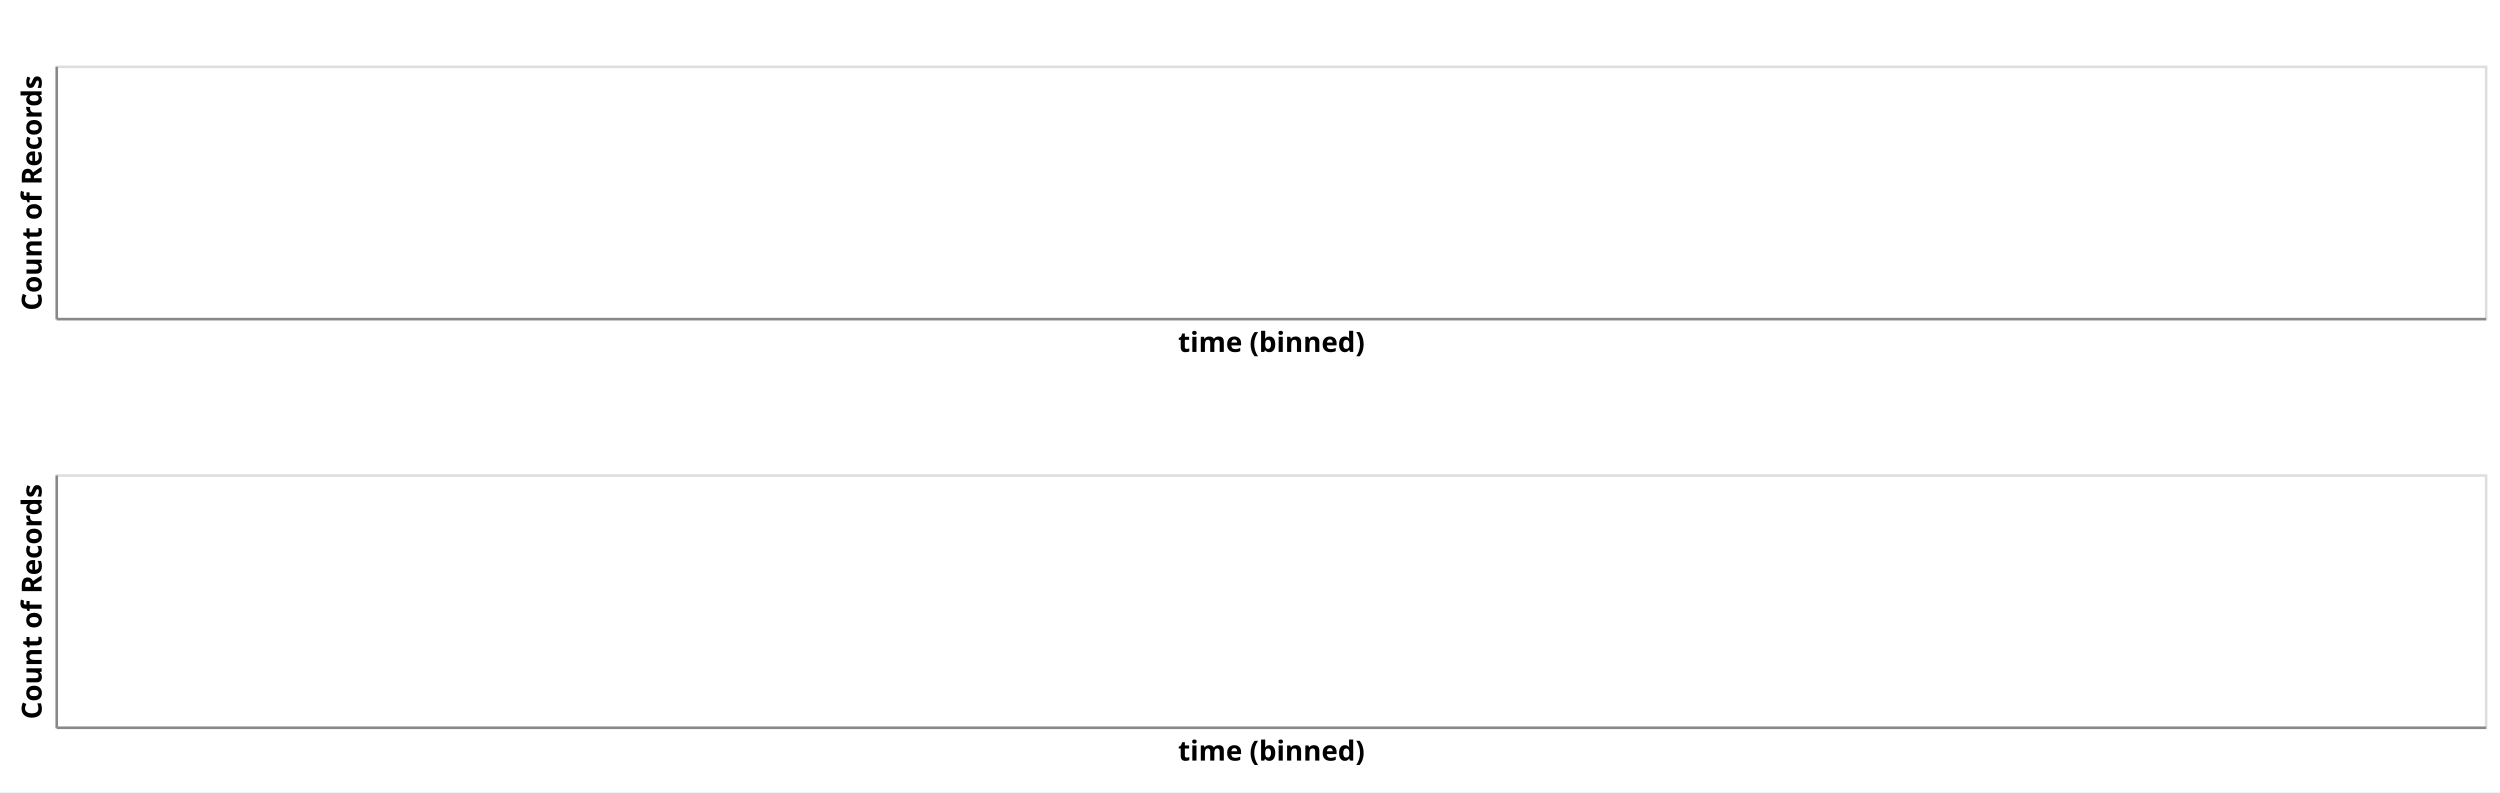
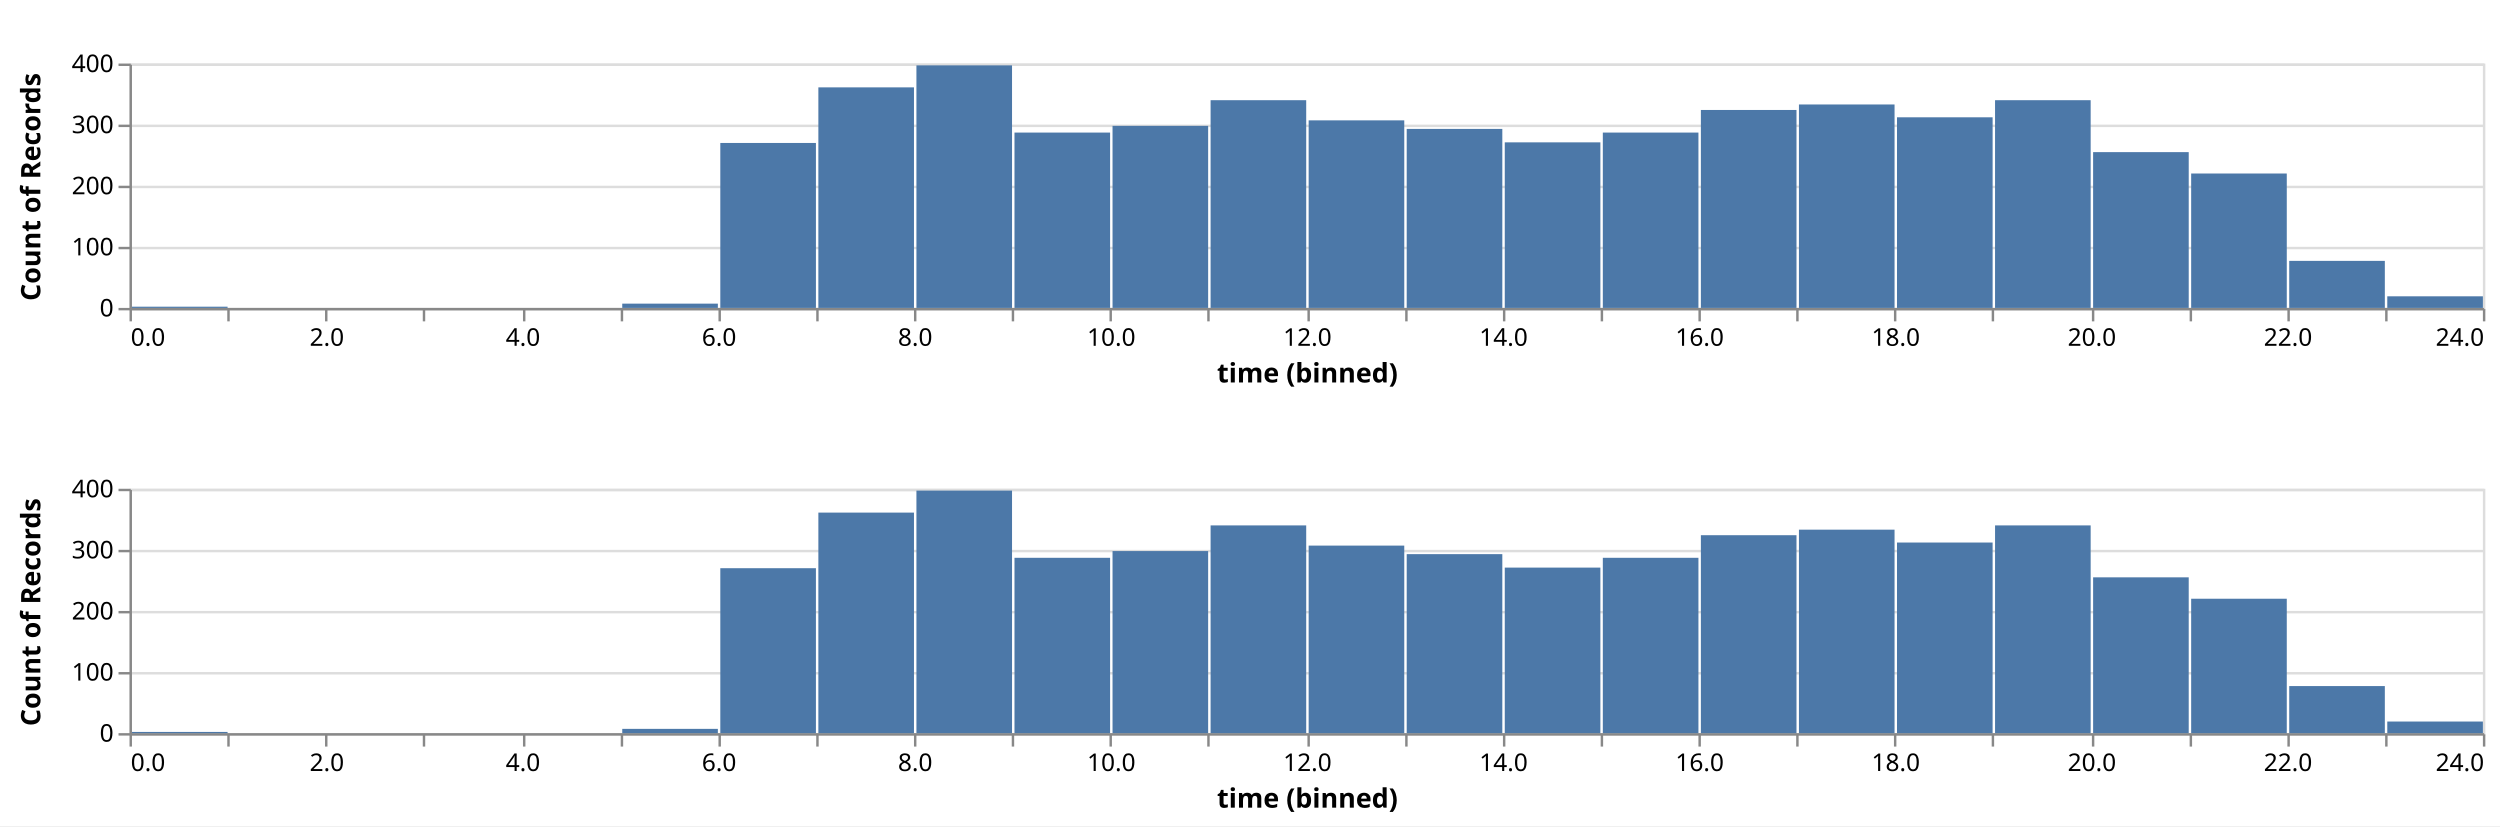
- <svg xmlns="http://www.w3.org/2000/svg" version="1.1" class="marks" width="991" height="314" viewBox="0 0 991 314">
-   <rect width="991" height="314" fill="white" />
-   <g fill="none" stroke-miterlimit="10" transform="translate(22,26)">
+ <svg xmlns="http://www.w3.org/2000/svg" version="1.1" class="marks" width="1023" height="338" viewBox="0 0 1023 338">
+   <rect width="1023" height="338" fill="white" />
+   <g fill="none" stroke-miterlimit="10" transform="translate(53,26)">
    <g class="mark-group role-frame root" role="graphics-object" aria-roledescription="group mark container">
      <g transform="translate(0,0)">
        <path class="background" aria-hidden="true" d="M0,0h963v0h-963Z" />
        <g>
          <g class="mark-group role-scope concat_0_group" role="graphics-object" aria-roledescription="group mark container">
            <g transform="translate(0,0)">
              <path class="background" aria-hidden="true" d="M0.5,0.5h963v100h-963Z" stroke="#ddd" />
              <g>
                <g class="mark-group role-axis" aria-hidden="true">
                  <g transform="translate(0.5,0.5)">
                    <path class="background" aria-hidden="true" d="M0,0h0v0h0Z" pointer-events="none" />
                    <g>
-                       <g class="mark-rule role-axis-grid" pointer-events="none" />
-                     </g>
-                     <path class="foreground" aria-hidden="true" d="" pointer-events="none" display="none" />
-                   </g>
-                 </g>
-                 <g class="mark-group role-axis" role="graphics-symbol" aria-roledescription="axis" aria-label="X-axis titled 'time (binned)' for a linear scale with values from NaN to NaN">
+                       <g class="mark-rule role-axis-grid" pointer-events="none">
+                         <line transform="translate(0,100)" x2="963" y2="0" stroke="#ddd" stroke-width="1" opacity="1" />
+                         <line transform="translate(0,75)" x2="963" y2="0" stroke="#ddd" stroke-width="1" opacity="1" />
+                         <line transform="translate(0,50)" x2="963" y2="0" stroke="#ddd" stroke-width="1" opacity="1" />
+                         <line transform="translate(0,25)" x2="963" y2="0" stroke="#ddd" stroke-width="1" opacity="1" />
+                         <line transform="translate(0,0)" x2="963" y2="0" stroke="#ddd" stroke-width="1" opacity="1" />
+                       </g>
+                     </g>
+                     <path class="foreground" aria-hidden="true" d="" pointer-events="none" display="none" />
+                   </g>
+                 </g>
+                 <g class="mark-group role-axis" role="graphics-symbol" aria-roledescription="axis" aria-label="X-axis titled 'time (binned)' for a linear scale with values from 0 to 24">
                  <g transform="translate(0.5,100.5)">
                    <path class="background" aria-hidden="true" d="M0,0h0v0h0Z" pointer-events="none" />
                    <g>
-                       <g class="mark-rule role-axis-tick" pointer-events="none" />
-                       <g class="mark-text role-axis-label" pointer-events="none" />
+                       <g class="mark-rule role-axis-tick" pointer-events="none">
+                         <line transform="translate(0,0)" x2="0" y2="5" stroke="#888" stroke-width="1" opacity="1" />
+                         <line transform="translate(40,0)" x2="0" y2="5" stroke="#888" stroke-width="1" opacity="1" />
+                         <line transform="translate(80,0)" x2="0" y2="5" stroke="#888" stroke-width="1" opacity="1" />
+                         <line transform="translate(120,0)" x2="0" y2="5" stroke="#888" stroke-width="1" opacity="1" />
+                         <line transform="translate(161,0)" x2="0" y2="5" stroke="#888" stroke-width="1" opacity="1" />
+                         <line transform="translate(201,0)" x2="0" y2="5" stroke="#888" stroke-width="1" opacity="1" />
+                         <line transform="translate(241,0)" x2="0" y2="5" stroke="#888" stroke-width="1" opacity="1" />
+                         <line transform="translate(281,0)" x2="0" y2="5" stroke="#888" stroke-width="1" opacity="1" />
+                         <line transform="translate(321,0)" x2="0" y2="5" stroke="#888" stroke-width="1" opacity="1" />
+                         <line transform="translate(361,0)" x2="0" y2="5" stroke="#888" stroke-width="1" opacity="1" />
+                         <line transform="translate(401,0)" x2="0" y2="5" stroke="#888" stroke-width="1" opacity="1" />
+                         <line transform="translate(441,0)" x2="0" y2="5" stroke="#888" stroke-width="1" opacity="1" />
+                         <line transform="translate(482,0)" x2="0" y2="5" stroke="#888" stroke-width="1" opacity="1" />
+                         <line transform="translate(522,0)" x2="0" y2="5" stroke="#888" stroke-width="1" opacity="1" />
+                         <line transform="translate(562,0)" x2="0" y2="5" stroke="#888" stroke-width="1" opacity="1" />
+                         <line transform="translate(602,0)" x2="0" y2="5" stroke="#888" stroke-width="1" opacity="1" />
+                         <line transform="translate(642,0)" x2="0" y2="5" stroke="#888" stroke-width="1" opacity="1" />
+                         <line transform="translate(682,0)" x2="0" y2="5" stroke="#888" stroke-width="1" opacity="1" />
+                         <line transform="translate(722,0)" x2="0" y2="5" stroke="#888" stroke-width="1" opacity="1" />
+                         <line transform="translate(762,0)" x2="0" y2="5" stroke="#888" stroke-width="1" opacity="1" />
+                         <line transform="translate(803,0)" x2="0" y2="5" stroke="#888" stroke-width="1" opacity="1" />
+                         <line transform="translate(843,0)" x2="0" y2="5" stroke="#888" stroke-width="1" opacity="1" />
+                         <line transform="translate(883,0)" x2="0" y2="5" stroke="#888" stroke-width="1" opacity="1" />
+                         <line transform="translate(923,0)" x2="0" y2="5" stroke="#888" stroke-width="1" opacity="1" />
+                         <line transform="translate(963,0)" x2="0" y2="5" stroke="#888" stroke-width="1" opacity="1" />
+                       </g>
+                       <g class="mark-text role-axis-label" pointer-events="none">
+                         <text text-anchor="start" transform="translate(0,15)" font-family="sans-serif" font-size="10px" fill="#000" opacity="1">0.0</text>
+                         <text text-anchor="middle" transform="translate(40.125,15)" font-family="sans-serif" font-size="10px" fill="#000" opacity="0">1.0</text>
+                         <text text-anchor="middle" transform="translate(80.25,15)" font-family="sans-serif" font-size="10px" fill="#000" opacity="1">2.0</text>
+                         <text text-anchor="middle" transform="translate(120.375,15)" font-family="sans-serif" font-size="10px" fill="#000" opacity="0">3.0</text>
+                         <text text-anchor="middle" transform="translate(160.5,15)" font-family="sans-serif" font-size="10px" fill="#000" opacity="1">4.0</text>
+                         <text text-anchor="middle" transform="translate(200.625,15)" font-family="sans-serif" font-size="10px" fill="#000" opacity="0">5.0</text>
+                         <text text-anchor="middle" transform="translate(240.75,15)" font-family="sans-serif" font-size="10px" fill="#000" opacity="1">6.0</text>
+                         <text text-anchor="middle" transform="translate(280.875,15)" font-family="sans-serif" font-size="10px" fill="#000" opacity="0">7.0</text>
+                         <text text-anchor="middle" transform="translate(321,15)" font-family="sans-serif" font-size="10px" fill="#000" opacity="1">8.0</text>
+                         <text text-anchor="middle" transform="translate(361.125,15)" font-family="sans-serif" font-size="10px" fill="#000" opacity="0">9.0</text>
+                         <text text-anchor="middle" transform="translate(401.25,15)" font-family="sans-serif" font-size="10px" fill="#000" opacity="1">10.0</text>
+                         <text text-anchor="middle" transform="translate(441.375,15)" font-family="sans-serif" font-size="10px" fill="#000" opacity="0">11.0</text>
+                         <text text-anchor="middle" transform="translate(481.5,15)" font-family="sans-serif" font-size="10px" fill="#000" opacity="1">12.0</text>
+                         <text text-anchor="middle" transform="translate(521.625,15)" font-family="sans-serif" font-size="10px" fill="#000" opacity="0">13.0</text>
+                         <text text-anchor="middle" transform="translate(561.75,15)" font-family="sans-serif" font-size="10px" fill="#000" opacity="1">14.0</text>
+                         <text text-anchor="middle" transform="translate(601.875,15)" font-family="sans-serif" font-size="10px" fill="#000" opacity="0">15.0</text>
+                         <text text-anchor="middle" transform="translate(642,15)" font-family="sans-serif" font-size="10px" fill="#000" opacity="1">16.0</text>
+                         <text text-anchor="middle" transform="translate(682.125,15)" font-family="sans-serif" font-size="10px" fill="#000" opacity="0">17.0</text>
+                         <text text-anchor="middle" transform="translate(722.25,15)" font-family="sans-serif" font-size="10px" fill="#000" opacity="1">18.0</text>
+                         <text text-anchor="middle" transform="translate(762.375,15)" font-family="sans-serif" font-size="10px" fill="#000" opacity="0">19.0</text>
+                         <text text-anchor="middle" transform="translate(802.5,15)" font-family="sans-serif" font-size="10px" fill="#000" opacity="1">20.0</text>
+                         <text text-anchor="middle" transform="translate(842.625,15)" font-family="sans-serif" font-size="10px" fill="#000" opacity="0">21.0</text>
+                         <text text-anchor="middle" transform="translate(882.75,15)" font-family="sans-serif" font-size="10px" fill="#000" opacity="1">22.0</text>
+                         <text text-anchor="middle" transform="translate(922.875,15)" font-family="sans-serif" font-size="10px" fill="#000" opacity="0">23.0</text>
+                         <text text-anchor="end" transform="translate(963,15)" font-family="sans-serif" font-size="10px" fill="#000" opacity="1">24.0</text>
+                       </g>
                      <g class="mark-rule role-axis-domain" pointer-events="none">
                        <line transform="translate(0,0)" x2="963" y2="0" stroke="#888" stroke-width="1" opacity="1" />
                      </g>
                      <g class="mark-text role-axis-title" pointer-events="none">
-                         <text text-anchor="middle" transform="translate(481.5,13)" font-family="sans-serif" font-size="11px" font-weight="bold" fill="#000" opacity="1">time (binned)</text>
-                       </g>
-                     </g>
-                     <path class="foreground" aria-hidden="true" d="" pointer-events="none" display="none" />
-                   </g>
-                 </g>
-                 <g class="mark-group role-axis" role="graphics-symbol" aria-roledescription="axis" aria-label="Y-axis titled 'Count of Records' for a linear scale with values from NaN to NaN">
+                         <text text-anchor="middle" transform="translate(481.5,30)" font-family="sans-serif" font-size="11px" font-weight="bold" fill="#000" opacity="1">time (binned)</text>
+                       </g>
+                     </g>
+                     <path class="foreground" aria-hidden="true" d="" pointer-events="none" display="none" />
+                   </g>
+                 </g>
+                 <g class="mark-group role-axis" role="graphics-symbol" aria-roledescription="axis" aria-label="Y-axis titled 'Count of Records' for a linear scale with values from 0 to 400">
                  <g transform="translate(0.5,0.5)">
                    <path class="background" aria-hidden="true" d="M0,0h0v0h0Z" pointer-events="none" />
                    <g>
-                       <g class="mark-rule role-axis-tick" pointer-events="none" />
-                       <g class="mark-text role-axis-label" pointer-events="none" />
+                       <g class="mark-rule role-axis-tick" pointer-events="none">
+                         <line transform="translate(0,100)" x2="-5" y2="0" stroke="#888" stroke-width="1" opacity="1" />
+                         <line transform="translate(0,75)" x2="-5" y2="0" stroke="#888" stroke-width="1" opacity="1" />
+                         <line transform="translate(0,50)" x2="-5" y2="0" stroke="#888" stroke-width="1" opacity="1" />
+                         <line transform="translate(0,25)" x2="-5" y2="0" stroke="#888" stroke-width="1" opacity="1" />
+                         <line transform="translate(0,0)" x2="-5" y2="0" stroke="#888" stroke-width="1" opacity="1" />
+                       </g>
+                       <g class="mark-text role-axis-label" pointer-events="none">
+                         <text text-anchor="end" transform="translate(-7,103)" font-family="sans-serif" font-size="10px" fill="#000" opacity="1">0</text>
+                         <text text-anchor="end" transform="translate(-7,78)" font-family="sans-serif" font-size="10px" fill="#000" opacity="1">100</text>
+                         <text text-anchor="end" transform="translate(-7,53)" font-family="sans-serif" font-size="10px" fill="#000" opacity="1">200</text>
+                         <text text-anchor="end" transform="translate(-7,28)" font-family="sans-serif" font-size="10px" fill="#000" opacity="1">300</text>
+                         <text text-anchor="end" transform="translate(-7,3)" font-family="sans-serif" font-size="10px" fill="#000" opacity="1">400</text>
+                       </g>
                      <g class="mark-rule role-axis-domain" pointer-events="none">
                        <line transform="translate(0,100)" x2="0" y2="-100" stroke="#888" stroke-width="1" opacity="1" />
                      </g>
                      <g class="mark-text role-axis-title" pointer-events="none">
-                         <text text-anchor="middle" transform="translate(-4,50) rotate(-90) translate(0,-2)" font-family="sans-serif" font-size="11px" font-weight="bold" fill="#000" opacity="1">Count of Records</text>
-                       </g>
-                     </g>
-                     <path class="foreground" aria-hidden="true" d="" pointer-events="none" display="none" />
-                   </g>
-                 </g>
-                 <g class="mark-rect role-mark brush_brush_bg" clip-path="url(#clip42)" role="graphics-symbol" aria-roledescription="rect mark container">
+                         <text text-anchor="middle" transform="translate(-35,50) rotate(-90) translate(0,-2)" font-family="sans-serif" font-size="11px" font-weight="bold" fill="#000" opacity="1">Count of Records</text>
+                       </g>
+                     </g>
+                     <path class="foreground" aria-hidden="true" d="" pointer-events="none" display="none" />
+                   </g>
+                 </g>
+                 <g class="mark-rect role-mark brush_brush_bg" clip-path="url(#clip13)" role="graphics-symbol" aria-roledescription="rect mark container">
                  <path d="M0,0h0v0h0Z" fill="#333" fill-opacity="0.125" />
                </g>
-                 <g class="mark-rect role-mark concat_0_marks" role="graphics-symbol" aria-roledescription="rect mark container" />
-                 <g class="mark-rect role-mark brush_brush" clip-path="url(#clip43)" role="graphics-symbol" aria-roledescription="rect mark container">
+                 <g class="mark-rect role-mark concat_0_marks" role="graphics-object" aria-roledescription="rect mark container">
+                   <path aria-label="time (binned): 18 – 19; Count of Records: 312" role="graphics-symbol" aria-roledescription="bar" d="M723.25,22h39.125v78h-39.125Z" fill="#4c78a8" />
+                   <path aria-label="time (binned): 16 – 17; Count of Records: 324" role="graphics-symbol" aria-roledescription="bar" d="M643,19h39.125v81h-39.125Z" fill="#4c78a8" />
+                   <path aria-label="time (binned): 12 – 13; Count of Records: 307" role="graphics-symbol" aria-roledescription="bar" d="M482.5,23.25h39.125v76.75h-39.125Z" fill="#4c78a8" />
+                   <path aria-label="time (binned): 17 – 18; Count of Records: 333" role="graphics-symbol" aria-roledescription="bar" d="M683.125,16.75h39.125v83.25h-39.125Z" fill="#4c78a8" />
+                   <path aria-label="time (binned): 10 – 11; Count of Records: 298" role="graphics-symbol" aria-roledescription="bar" d="M402.25,25.5h39.125v74.5h-39.125Z" fill="#4c78a8" />
+                   <path aria-label="time (binned): 21 – 22; Count of Records: 220" role="graphics-symbol" aria-roledescription="bar" d="M843.625,45h39.125v55h-39.125Z" fill="#4c78a8" />
+                   <path aria-label="time (binned): 15 – 16; Count of Records: 287" role="graphics-symbol" aria-roledescription="bar" d="M602.875,28.25h39.125v71.75h-39.125Z" fill="#4c78a8" />
+                   <path aria-label="time (binned): 14 – 15; Count of Records: 271" role="graphics-symbol" aria-roledescription="bar" d="M562.75,32.25h39.125v67.75h-39.125Z" fill="#4c78a8" />
+                   <path aria-label="time (binned): 8 – 9; Count of Records: 397" role="graphics-symbol" aria-roledescription="bar" d="M322,0.75h39.125v99.25h-39.125Z" fill="#4c78a8" />
+                   <path aria-label="time (binned): 9 – 10; Count of Records: 287" role="graphics-symbol" aria-roledescription="bar" d="M362.125,28.25h39.125v71.75h-39.125Z" fill="#4c78a8" />
+                   <path aria-label="time (binned): 6 – 7; Count of Records: 270" role="graphics-symbol" aria-roledescription="bar" d="M241.75,32.5h39.125v67.5h-39.125Z" fill="#4c78a8" />
+                   <path aria-label="time (binned): 20 – 21; Count of Records: 255" role="graphics-symbol" aria-roledescription="bar" d="M803.5,36.25h39.125v63.75h-39.125Z" fill="#4c78a8" />
+                   <path aria-label="time (binned): 19 – 20; Count of Records: 340" role="graphics-symbol" aria-roledescription="bar" d="M763.375,15h39.125v85h-39.125Z" fill="#4c78a8" />
+                   <path aria-label="time (binned): 7 – 8; Count of Records: 361" role="graphics-symbol" aria-roledescription="bar" d="M281.875,9.75h39.125v90.25h-39.125Z" fill="#4c78a8" />
+                   <path aria-label="time (binned): 11 – 12; Count of Records: 340" role="graphics-symbol" aria-roledescription="bar" d="M442.375,15h39.125v85h-39.125Z" fill="#4c78a8" />
+                   <path aria-label="time (binned): 23 – 24; Count of Records: 19" role="graphics-symbol" aria-roledescription="bar" d="M923.875,95.25h39.125v4.75h-39.125Z" fill="#4c78a8" />
+                   <path aria-label="time (binned): 22 – 23; Count of Records: 77" role="graphics-symbol" aria-roledescription="bar" d="M883.75,80.75h39.125v19.25h-39.125Z" fill="#4c78a8" />
+                   <path aria-label="time (binned): 13 – 14; Count of Records: 293" role="graphics-symbol" aria-roledescription="bar" d="M522.625,26.75h39.125v73.25h-39.125Z" fill="#4c78a8" />
+                   <path aria-label="time (binned): 5 – 6; Count of Records: 7" role="graphics-symbol" aria-roledescription="bar" d="M201.625,98.25h39.125v1.75h-39.125Z" fill="#4c78a8" />
+                   <path aria-label="time (binned): 0 – 1; Count of Records: 2" role="graphics-symbol" aria-roledescription="bar" d="M1,99.5h39.125v0.5h-39.125Z" fill="#4c78a8" />
+                 </g>
+                 <g class="mark-rect role-mark brush_brush" clip-path="url(#clip14)" role="graphics-symbol" aria-roledescription="rect mark container">
                  <path d="M0,0h0v0h0Z" />
                </g>
              </g>
              <path class="foreground" aria-hidden="true" d="" display="none" />
            </g>
          </g>
          <g class="mark-group role-scope concat_1_group" role="graphics-object" aria-roledescription="group mark container">
-             <g transform="translate(0,162)">
+             <g transform="translate(0,174)">
              <path class="background" aria-hidden="true" d="M0.5,0.5h963v100h-963Z" stroke="#ddd" />
              <g>
                <g class="mark-group role-axis" aria-hidden="true">
                  <g transform="translate(0.5,0.5)">
                    <path class="background" aria-hidden="true" d="M0,0h0v0h0Z" pointer-events="none" />
                    <g>
-                       <g class="mark-rule role-axis-grid" pointer-events="none" />
-                     </g>
-                     <path class="foreground" aria-hidden="true" d="" pointer-events="none" display="none" />
-                   </g>
-                 </g>
-                 <g class="mark-group role-axis" role="graphics-symbol" aria-roledescription="axis" aria-label="X-axis titled 'time (binned)' for a linear scale with values from NaN to NaN">
+                       <g class="mark-rule role-axis-grid" pointer-events="none">
+                         <line transform="translate(0,100)" x2="963" y2="0" stroke="#ddd" stroke-width="1" opacity="1" />
+                         <line transform="translate(0,75)" x2="963" y2="0" stroke="#ddd" stroke-width="1" opacity="1" />
+                         <line transform="translate(0,50)" x2="963" y2="0" stroke="#ddd" stroke-width="1" opacity="1" />
+                         <line transform="translate(0,25)" x2="963" y2="0" stroke="#ddd" stroke-width="1" opacity="1" />
+                         <line transform="translate(0,0)" x2="963" y2="0" stroke="#ddd" stroke-width="1" opacity="1" />
+                       </g>
+                     </g>
+                     <path class="foreground" aria-hidden="true" d="" pointer-events="none" display="none" />
+                   </g>
+                 </g>
+                 <g class="mark-group role-axis" role="graphics-symbol" aria-roledescription="axis" aria-label="X-axis titled 'time (binned)' for a linear scale with values from 0 to 24">
                  <g transform="translate(0.5,100.5)">
                    <path class="background" aria-hidden="true" d="M0,0h0v0h0Z" pointer-events="none" />
                    <g>
-                       <g class="mark-rule role-axis-tick" pointer-events="none" />
-                       <g class="mark-text role-axis-label" pointer-events="none" />
+                       <g class="mark-rule role-axis-tick" pointer-events="none">
+                         <line transform="translate(0,0)" x2="0" y2="5" stroke="#888" stroke-width="1" opacity="1" />
+                         <line transform="translate(40,0)" x2="0" y2="5" stroke="#888" stroke-width="1" opacity="1" />
+                         <line transform="translate(80,0)" x2="0" y2="5" stroke="#888" stroke-width="1" opacity="1" />
+                         <line transform="translate(120,0)" x2="0" y2="5" stroke="#888" stroke-width="1" opacity="1" />
+                         <line transform="translate(161,0)" x2="0" y2="5" stroke="#888" stroke-width="1" opacity="1" />
+                         <line transform="translate(201,0)" x2="0" y2="5" stroke="#888" stroke-width="1" opacity="1" />
+                         <line transform="translate(241,0)" x2="0" y2="5" stroke="#888" stroke-width="1" opacity="1" />
+                         <line transform="translate(281,0)" x2="0" y2="5" stroke="#888" stroke-width="1" opacity="1" />
+                         <line transform="translate(321,0)" x2="0" y2="5" stroke="#888" stroke-width="1" opacity="1" />
+                         <line transform="translate(361,0)" x2="0" y2="5" stroke="#888" stroke-width="1" opacity="1" />
+                         <line transform="translate(401,0)" x2="0" y2="5" stroke="#888" stroke-width="1" opacity="1" />
+                         <line transform="translate(441,0)" x2="0" y2="5" stroke="#888" stroke-width="1" opacity="1" />
+                         <line transform="translate(482,0)" x2="0" y2="5" stroke="#888" stroke-width="1" opacity="1" />
+                         <line transform="translate(522,0)" x2="0" y2="5" stroke="#888" stroke-width="1" opacity="1" />
+                         <line transform="translate(562,0)" x2="0" y2="5" stroke="#888" stroke-width="1" opacity="1" />
+                         <line transform="translate(602,0)" x2="0" y2="5" stroke="#888" stroke-width="1" opacity="1" />
+                         <line transform="translate(642,0)" x2="0" y2="5" stroke="#888" stroke-width="1" opacity="1" />
+                         <line transform="translate(682,0)" x2="0" y2="5" stroke="#888" stroke-width="1" opacity="1" />
+                         <line transform="translate(722,0)" x2="0" y2="5" stroke="#888" stroke-width="1" opacity="1" />
+                         <line transform="translate(762,0)" x2="0" y2="5" stroke="#888" stroke-width="1" opacity="1" />
+                         <line transform="translate(803,0)" x2="0" y2="5" stroke="#888" stroke-width="1" opacity="1" />
+                         <line transform="translate(843,0)" x2="0" y2="5" stroke="#888" stroke-width="1" opacity="1" />
+                         <line transform="translate(883,0)" x2="0" y2="5" stroke="#888" stroke-width="1" opacity="1" />
+                         <line transform="translate(923,0)" x2="0" y2="5" stroke="#888" stroke-width="1" opacity="1" />
+                         <line transform="translate(963,0)" x2="0" y2="5" stroke="#888" stroke-width="1" opacity="1" />
+                       </g>
+                       <g class="mark-text role-axis-label" pointer-events="none">
+                         <text text-anchor="start" transform="translate(0,15)" font-family="sans-serif" font-size="10px" fill="#000" opacity="1">0.0</text>
+                         <text text-anchor="middle" transform="translate(40.125,15)" font-family="sans-serif" font-size="10px" fill="#000" opacity="0">1.0</text>
+                         <text text-anchor="middle" transform="translate(80.25,15)" font-family="sans-serif" font-size="10px" fill="#000" opacity="1">2.0</text>
+                         <text text-anchor="middle" transform="translate(120.375,15)" font-family="sans-serif" font-size="10px" fill="#000" opacity="0">3.0</text>
+                         <text text-anchor="middle" transform="translate(160.5,15)" font-family="sans-serif" font-size="10px" fill="#000" opacity="1">4.0</text>
+                         <text text-anchor="middle" transform="translate(200.625,15)" font-family="sans-serif" font-size="10px" fill="#000" opacity="0">5.0</text>
+                         <text text-anchor="middle" transform="translate(240.75,15)" font-family="sans-serif" font-size="10px" fill="#000" opacity="1">6.0</text>
+                         <text text-anchor="middle" transform="translate(280.875,15)" font-family="sans-serif" font-size="10px" fill="#000" opacity="0">7.0</text>
+                         <text text-anchor="middle" transform="translate(321,15)" font-family="sans-serif" font-size="10px" fill="#000" opacity="1">8.0</text>
+                         <text text-anchor="middle" transform="translate(361.125,15)" font-family="sans-serif" font-size="10px" fill="#000" opacity="0">9.0</text>
+                         <text text-anchor="middle" transform="translate(401.25,15)" font-family="sans-serif" font-size="10px" fill="#000" opacity="1">10.0</text>
+                         <text text-anchor="middle" transform="translate(441.375,15)" font-family="sans-serif" font-size="10px" fill="#000" opacity="0">11.0</text>
+                         <text text-anchor="middle" transform="translate(481.5,15)" font-family="sans-serif" font-size="10px" fill="#000" opacity="1">12.0</text>
+                         <text text-anchor="middle" transform="translate(521.625,15)" font-family="sans-serif" font-size="10px" fill="#000" opacity="0">13.0</text>
+                         <text text-anchor="middle" transform="translate(561.75,15)" font-family="sans-serif" font-size="10px" fill="#000" opacity="1">14.0</text>
+                         <text text-anchor="middle" transform="translate(601.875,15)" font-family="sans-serif" font-size="10px" fill="#000" opacity="0">15.0</text>
+                         <text text-anchor="middle" transform="translate(642,15)" font-family="sans-serif" font-size="10px" fill="#000" opacity="1">16.0</text>
+                         <text text-anchor="middle" transform="translate(682.125,15)" font-family="sans-serif" font-size="10px" fill="#000" opacity="0">17.0</text>
+                         <text text-anchor="middle" transform="translate(722.25,15)" font-family="sans-serif" font-size="10px" fill="#000" opacity="1">18.0</text>
+                         <text text-anchor="middle" transform="translate(762.375,15)" font-family="sans-serif" font-size="10px" fill="#000" opacity="0">19.0</text>
+                         <text text-anchor="middle" transform="translate(802.5,15)" font-family="sans-serif" font-size="10px" fill="#000" opacity="1">20.0</text>
+                         <text text-anchor="middle" transform="translate(842.625,15)" font-family="sans-serif" font-size="10px" fill="#000" opacity="0">21.0</text>
+                         <text text-anchor="middle" transform="translate(882.75,15)" font-family="sans-serif" font-size="10px" fill="#000" opacity="1">22.0</text>
+                         <text text-anchor="middle" transform="translate(922.875,15)" font-family="sans-serif" font-size="10px" fill="#000" opacity="0">23.0</text>
+                         <text text-anchor="end" transform="translate(963,15)" font-family="sans-serif" font-size="10px" fill="#000" opacity="1">24.0</text>
+                       </g>
                      <g class="mark-rule role-axis-domain" pointer-events="none">
                        <line transform="translate(0,0)" x2="963" y2="0" stroke="#888" stroke-width="1" opacity="1" />
                      </g>
                      <g class="mark-text role-axis-title" pointer-events="none">
-                         <text text-anchor="middle" transform="translate(481.5,13)" font-family="sans-serif" font-size="11px" font-weight="bold" fill="#000" opacity="1">time (binned)</text>
-                       </g>
-                     </g>
-                     <path class="foreground" aria-hidden="true" d="" pointer-events="none" display="none" />
-                   </g>
-                 </g>
-                 <g class="mark-group role-axis" role="graphics-symbol" aria-roledescription="axis" aria-label="Y-axis titled 'Count of Records' for a linear scale with values from NaN to NaN">
+                         <text text-anchor="middle" transform="translate(481.5,30)" font-family="sans-serif" font-size="11px" font-weight="bold" fill="#000" opacity="1">time (binned)</text>
+                       </g>
+                     </g>
+                     <path class="foreground" aria-hidden="true" d="" pointer-events="none" display="none" />
+                   </g>
+                 </g>
+                 <g class="mark-group role-axis" role="graphics-symbol" aria-roledescription="axis" aria-label="Y-axis titled 'Count of Records' for a linear scale with values from 0 to 400">
                  <g transform="translate(0.5,0.5)">
                    <path class="background" aria-hidden="true" d="M0,0h0v0h0Z" pointer-events="none" />
                    <g>
-                       <g class="mark-rule role-axis-tick" pointer-events="none" />
-                       <g class="mark-text role-axis-label" pointer-events="none" />
+                       <g class="mark-rule role-axis-tick" pointer-events="none">
+                         <line transform="translate(0,100)" x2="-5" y2="0" stroke="#888" stroke-width="1" opacity="1" />
+                         <line transform="translate(0,75)" x2="-5" y2="0" stroke="#888" stroke-width="1" opacity="1" />
+                         <line transform="translate(0,50)" x2="-5" y2="0" stroke="#888" stroke-width="1" opacity="1" />
+                         <line transform="translate(0,25)" x2="-5" y2="0" stroke="#888" stroke-width="1" opacity="1" />
+                         <line transform="translate(0,0)" x2="-5" y2="0" stroke="#888" stroke-width="1" opacity="1" />
+                       </g>
+                       <g class="mark-text role-axis-label" pointer-events="none">
+                         <text text-anchor="end" transform="translate(-7,103)" font-family="sans-serif" font-size="10px" fill="#000" opacity="1">0</text>
+                         <text text-anchor="end" transform="translate(-7,78)" font-family="sans-serif" font-size="10px" fill="#000" opacity="1">100</text>
+                         <text text-anchor="end" transform="translate(-7,53)" font-family="sans-serif" font-size="10px" fill="#000" opacity="1">200</text>
+                         <text text-anchor="end" transform="translate(-7,28)" font-family="sans-serif" font-size="10px" fill="#000" opacity="1">300</text>
+                         <text text-anchor="end" transform="translate(-7,3)" font-family="sans-serif" font-size="10px" fill="#000" opacity="1">400</text>
+                       </g>
                      <g class="mark-rule role-axis-domain" pointer-events="none">
                        <line transform="translate(0,100)" x2="0" y2="-100" stroke="#888" stroke-width="1" opacity="1" />
                      </g>
                      <g class="mark-text role-axis-title" pointer-events="none">
-                         <text text-anchor="middle" transform="translate(-4,50) rotate(-90) translate(0,-2)" font-family="sans-serif" font-size="11px" font-weight="bold" fill="#000" opacity="1">Count of Records</text>
-                       </g>
-                     </g>
-                     <path class="foreground" aria-hidden="true" d="" pointer-events="none" display="none" />
-                   </g>
-                 </g>
-                 <g class="mark-rect role-mark concat_1_marks" clip-path="url(#clip44)" role="graphics-symbol" aria-roledescription="rect mark container" pointer-events="none" />
+                         <text text-anchor="middle" transform="translate(-35,50) rotate(-90) translate(0,-2)" font-family="sans-serif" font-size="11px" font-weight="bold" fill="#000" opacity="1">Count of Records</text>
+                       </g>
+                     </g>
+                     <path class="foreground" aria-hidden="true" d="" pointer-events="none" display="none" />
+                   </g>
+                 </g>
+                 <g class="mark-rect role-mark concat_1_marks" clip-path="url(#clip15)" role="graphics-object" aria-roledescription="rect mark container" pointer-events="none">
+                   <path aria-label="time (binned): 18 – 19; Count of Records: 312" role="graphics-symbol" aria-roledescription="bar" d="M723.25,22h39.125v78h-39.125Z" fill="#4c78a8" />
+                   <path aria-label="time (binned): 16 – 17; Count of Records: 324" role="graphics-symbol" aria-roledescription="bar" d="M643,19h39.125v81h-39.125Z" fill="#4c78a8" />
+                   <path aria-label="time (binned): 12 – 13; Count of Records: 307" role="graphics-symbol" aria-roledescription="bar" d="M482.5,23.25h39.125v76.75h-39.125Z" fill="#4c78a8" />
+                   <path aria-label="time (binned): 17 – 18; Count of Records: 333" role="graphics-symbol" aria-roledescription="bar" d="M683.125,16.75h39.125v83.25h-39.125Z" fill="#4c78a8" />
+                   <path aria-label="time (binned): 10 – 11; Count of Records: 298" role="graphics-symbol" aria-roledescription="bar" d="M402.25,25.5h39.125v74.5h-39.125Z" fill="#4c78a8" />
+                   <path aria-label="time (binned): 21 – 22; Count of Records: 220" role="graphics-symbol" aria-roledescription="bar" d="M843.625,45h39.125v55h-39.125Z" fill="#4c78a8" />
+                   <path aria-label="time (binned): 15 – 16; Count of Records: 287" role="graphics-symbol" aria-roledescription="bar" d="M602.875,28.25h39.125v71.75h-39.125Z" fill="#4c78a8" />
+                   <path aria-label="time (binned): 14 – 15; Count of Records: 271" role="graphics-symbol" aria-roledescription="bar" d="M562.75,32.25h39.125v67.75h-39.125Z" fill="#4c78a8" />
+                   <path aria-label="time (binned): 8 – 9; Count of Records: 397" role="graphics-symbol" aria-roledescription="bar" d="M322,0.75h39.125v99.25h-39.125Z" fill="#4c78a8" />
+                   <path aria-label="time (binned): 9 – 10; Count of Records: 287" role="graphics-symbol" aria-roledescription="bar" d="M362.125,28.25h39.125v71.75h-39.125Z" fill="#4c78a8" />
+                   <path aria-label="time (binned): 6 – 7; Count of Records: 270" role="graphics-symbol" aria-roledescription="bar" d="M241.75,32.5h39.125v67.5h-39.125Z" fill="#4c78a8" />
+                   <path aria-label="time (binned): 20 – 21; Count of Records: 255" role="graphics-symbol" aria-roledescription="bar" d="M803.5,36.25h39.125v63.75h-39.125Z" fill="#4c78a8" />
+                   <path aria-label="time (binned): 19 – 20; Count of Records: 340" role="graphics-symbol" aria-roledescription="bar" d="M763.375,15h39.125v85h-39.125Z" fill="#4c78a8" />
+                   <path aria-label="time (binned): 7 – 8; Count of Records: 361" role="graphics-symbol" aria-roledescription="bar" d="M281.875,9.75h39.125v90.25h-39.125Z" fill="#4c78a8" />
+                   <path aria-label="time (binned): 11 – 12; Count of Records: 340" role="graphics-symbol" aria-roledescription="bar" d="M442.375,15h39.125v85h-39.125Z" fill="#4c78a8" />
+                   <path aria-label="time (binned): 23 – 24; Count of Records: 19" role="graphics-symbol" aria-roledescription="bar" d="M923.875,95.25h39.125v4.75h-39.125Z" fill="#4c78a8" />
+                   <path aria-label="time (binned): 22 – 23; Count of Records: 77" role="graphics-symbol" aria-roledescription="bar" d="M883.75,80.75h39.125v19.25h-39.125Z" fill="#4c78a8" />
+                   <path aria-label="time (binned): 13 – 14; Count of Records: 293" role="graphics-symbol" aria-roledescription="bar" d="M522.625,26.75h39.125v73.25h-39.125Z" fill="#4c78a8" />
+                   <path aria-label="time (binned): 5 – 6; Count of Records: 7" role="graphics-symbol" aria-roledescription="bar" d="M201.625,98.25h39.125v1.75h-39.125Z" fill="#4c78a8" />
+                   <path aria-label="time (binned): 0 – 1; Count of Records: 2" role="graphics-symbol" aria-roledescription="bar" d="M1,99.5h39.125v0.5h-39.125Z" fill="#4c78a8" />
+                 </g>
              </g>
              <path class="foreground" aria-hidden="true" d="" display="none" />
            </g>
          </g>
        </g>
        <path class="foreground" aria-hidden="true" d="" display="none" />
      </g>
    </g>
  </g>
  <defs>
-     <clipPath id="clip42">
+     <clipPath id="clip13">
      <rect x="0" y="0" width="963" height="100" />
    </clipPath>
-     <clipPath id="clip43">
+     <clipPath id="clip14">
      <rect x="0" y="0" width="963" height="100" />
    </clipPath>
-     <clipPath id="clip44">
+     <clipPath id="clip15">
      <rect x="0" y="0" width="963" height="100" />
    </clipPath>
  </defs>
</svg>
